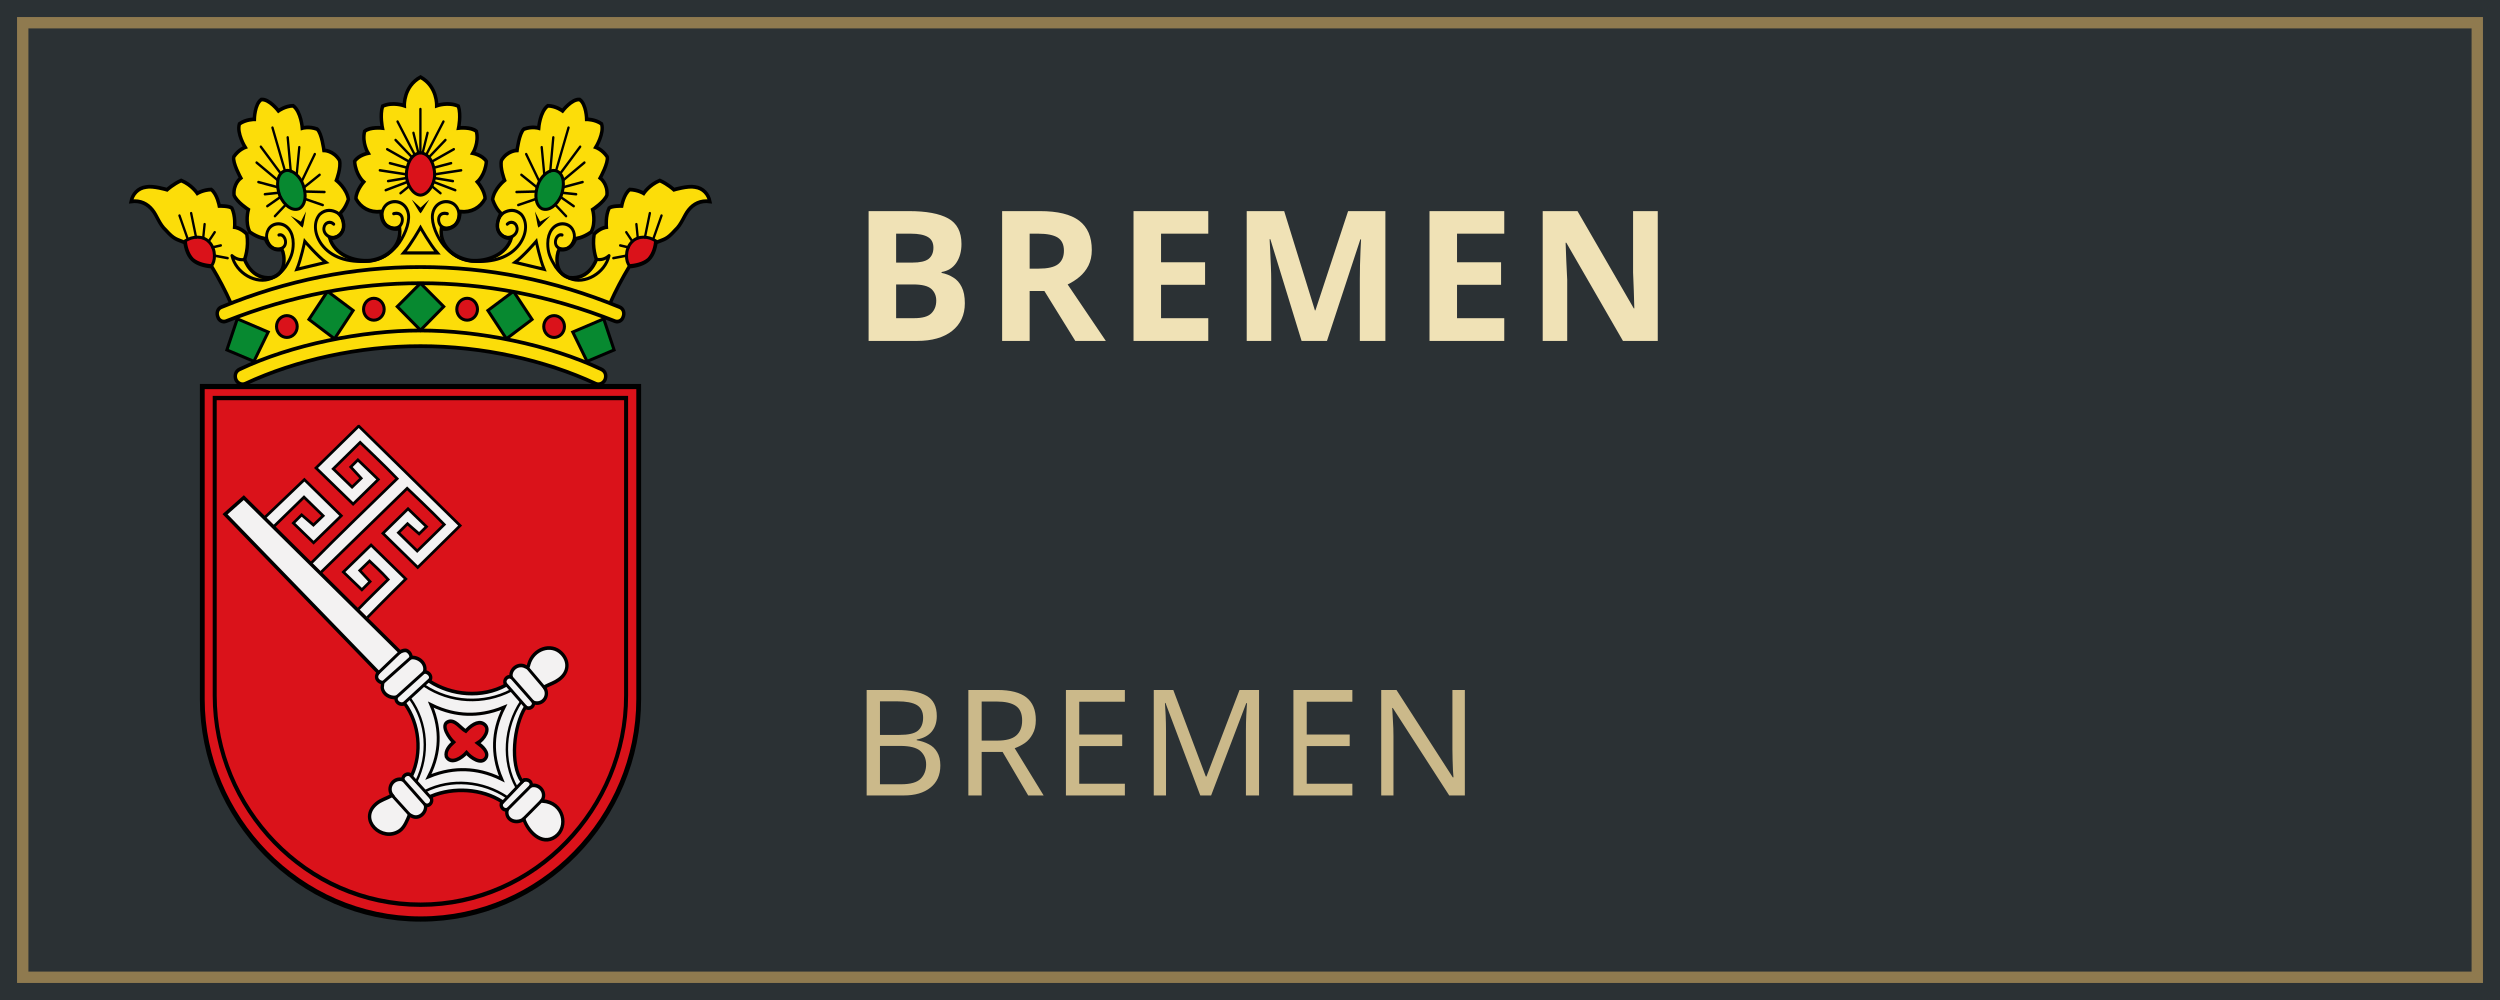
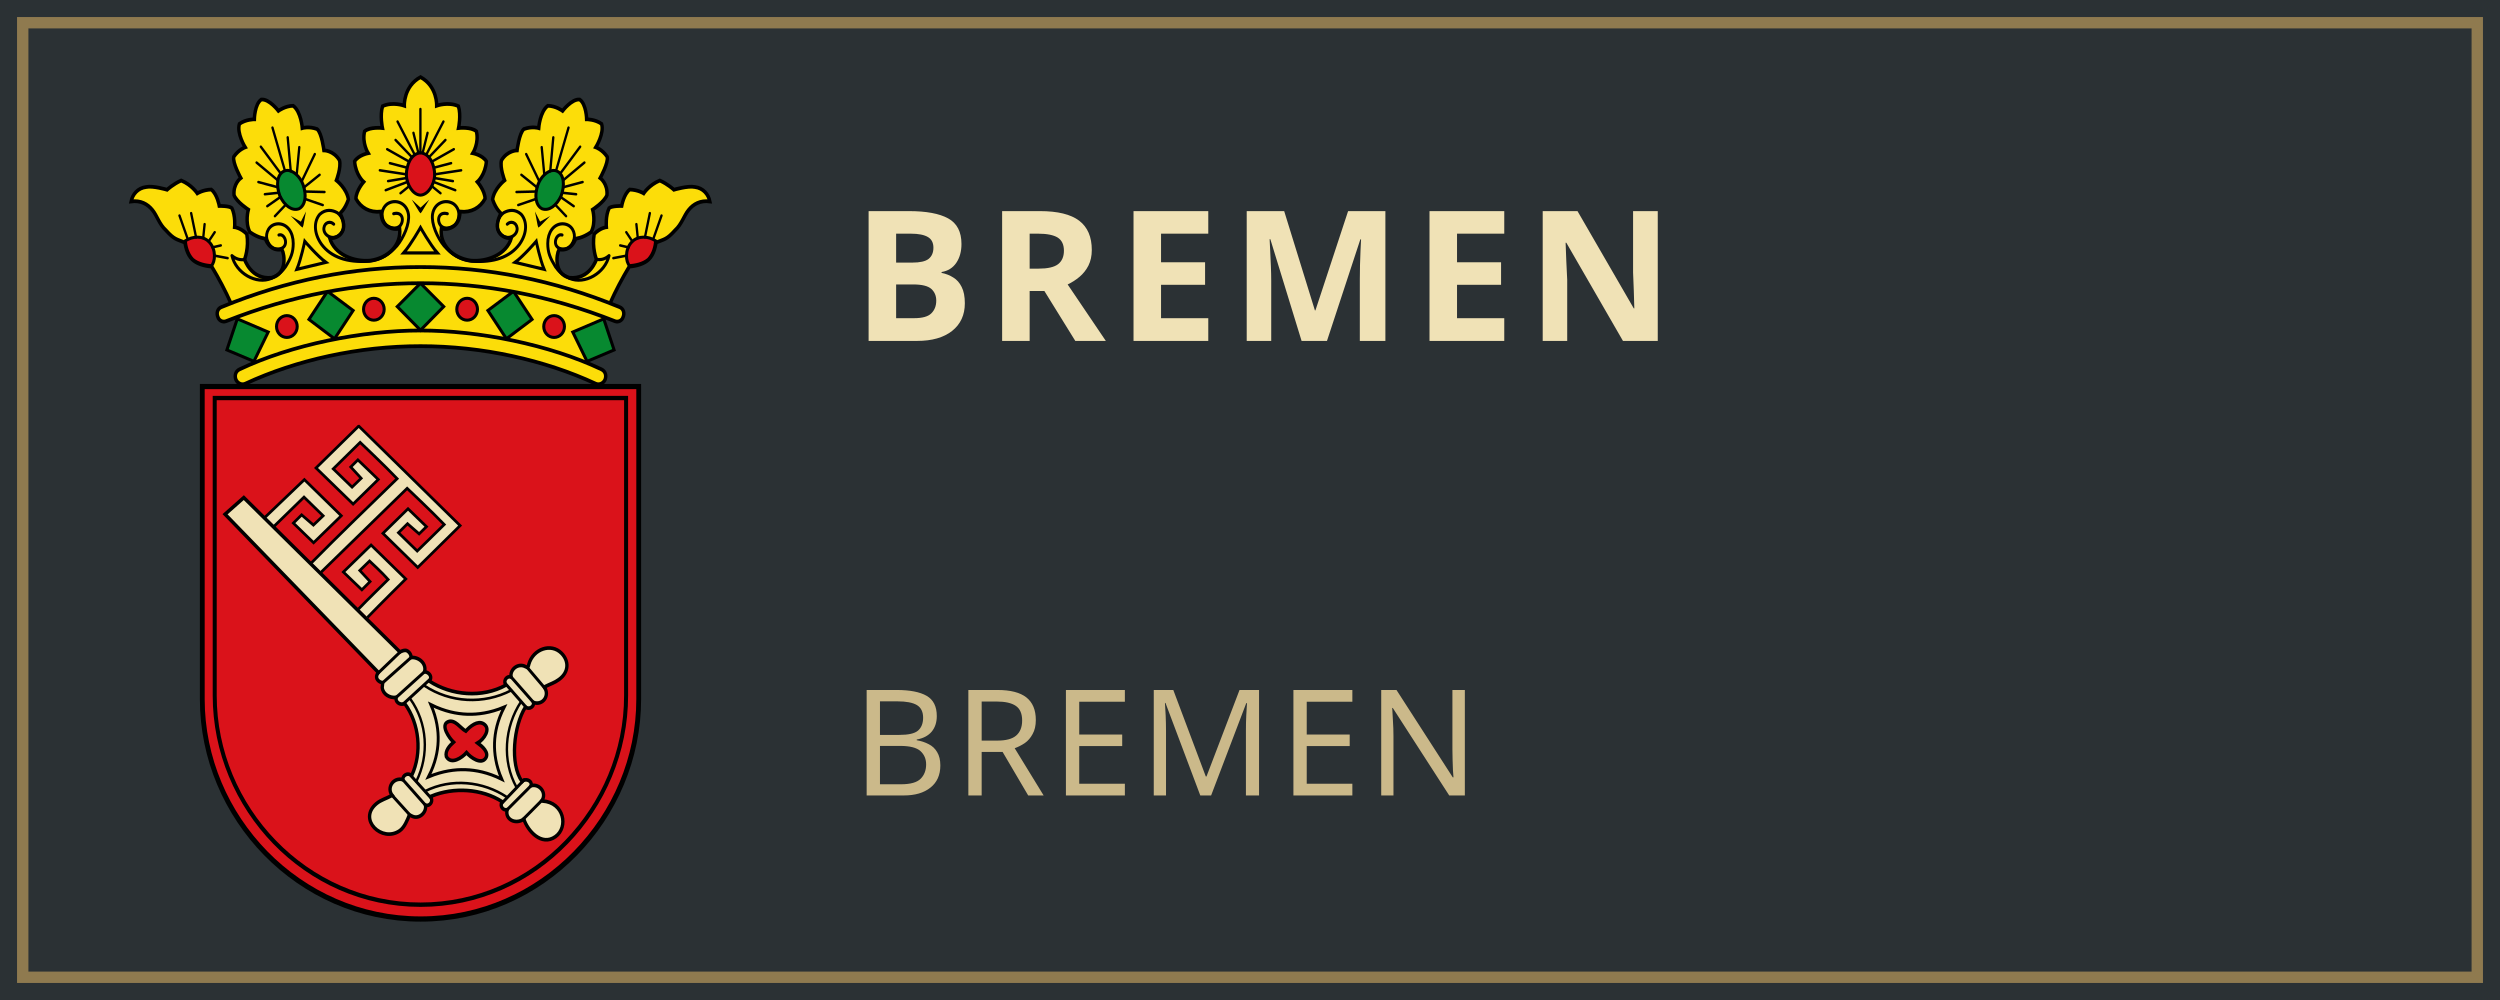
<svg xmlns="http://www.w3.org/2000/svg" width="220" height="88" viewBox="0 0 220 88">
  <defs>
    <symbol id="shield-base" viewBox="0 0 150 600">
      <g id="layer2" style="display:inline" transform="translate(-175.0003,-85.38966)">
        <g id="g3" transform="matrix(0.6165695,0,0,0.6710568,176.6734,87.09863)">
          <g id="Wappenkrone">
            <path style="fill:#fcdd09;fill-opacity:1;stroke:#000000;stroke-width:2.766;stroke-miterlimit:2.414" connector-curvature="0" d="m 243.027,19.97 c 0,0 9.322,-3.076 17.354,0.347 2.274,6.633 0.13,16.043 0.13,16.043 0,0 9.914,-1.025 14.217,2.383 2.299,8.525 -2.822,16.071 -2.822,16.071 0,0 7.664,1.344 10.819,5.982 -0.869,10.093 -7.22,15.074 -7.22,15.074 0,0 5.989,6.291 6.177,12.312 C 277.791,94.794 270.777,98.594 261.584,97.685 c 0,2.919 -0.376,6.382 -3.375,9.487 -2.812,2.549 -6.937,4.009 -11.439,2.912 -1.502,12.044 9.187,21.712 23.443,23.534 13.132,1.094 28.513,-4.375 32.453,-16.601 -4.504,0.731 -9.195,-1.822 -10.692,-5.836 -1.877,-5.839 2.436,-12.222 2.436,-12.222 0.257,0.205 -3.896,-2.569 -6.743,-10.203 1.244,-7.984 9.583,-14.022 9.583,-14.022 0,0 -3.956,-9.424 -2.46,-14.709 4.767,-7.274 12.427,-7.274 12.427,-7.274 0,0 1.705,-12.721 5.454,-15.64 6.567,-2.188 11.81,-0.706 11.81,-0.706 0,0 0.996,-12.093 7.284,-16.376 6.358,0.052 11.789,3.726 11.789,3.726 0,0 7.351,-8.894 13.65,-8.308 5.328,3.327 5.576,14.493 5.576,14.493 0,0 6.745,-0.034 11.918,3.362 2.34,6.863 -4.6,17.179 -4.6,17.179 0,0 5.189,1.637 9.097,6.957 1.162,4.387 -5.607,15.594 -5.607,15.594 0,0 6.194,4.142 5.389,12.6 -2.175,5.082 -11.41,10.563 -11.41,10.563 0,0 2.875,9.391 -1.232,16.519 -7.192,4.633 -12.097,4.697 -12.413,4.819 0,0 -2.836,9.57 -13.18,7.878 -2.252,4.014 -4.125,17.873 8.253,20.789 16.419,1.53 21.571,-13.493 21.571,-13.493 0,0 -3.659,-8.59 -1.769,-18.601 4.832,-4.546 9.704,-5.022 9.704,-5.022 0,0 -0.804,-8.397 2.252,-14.037 2.065,-1.648 9.999,-1.53 9.999,-1.53 0,0 1.711,-8.782 6.451,-12.042 6.628,0.207 11.094,2.794 11.094,2.794 0,0 4.479,-6.257 12.891,-9.409 6.476,2.668 11.271,6.77 11.271,6.77 0,0 11.257,-3.098 16.699,-2.004 6.749,0.733 10.875,5.474 12.002,10.578 -7.504,-0.91 -13.129,1.825 -17.077,6.387 -3.561,4.013 -5.441,10.399 -10.692,14.775 -6.752,6.93 -8.414,6.42 -15.169,8.97 -0.745,3.833 -2.087,9.088 -5.84,12.37 -3.563,3.281 -9.938,4.922 -15.57,5.292 -5.813,8.932 -10.69,17.33 -15.565,27.356 0,0.185 -21.192,49.066 -21.192,48.888 -36.764,-18.057 -88.986,-27.541 -129.947,-27.178 -40.962,-0.363 -93.183,9.121 -129.947,27.178 0,0.178 -21.192,-48.703 -21.192,-48.888 -4.875,-10.026 -9.752,-18.424 -15.565,-27.356 -5.632,-0.37 -12.007,-2.011 -15.57,-5.292 -3.753,-3.282 -5.069,-8.49 -5.814,-12.323 -6.755,-2.55 -8.443,-2.087 -15.195,-9.017 C 21.576,106.988 19.696,100.602 16.135,96.589 12.187,92.027 6.562,89.292 -0.942,90.202 0.185,85.098 4.311,80.357 11.06,79.624 c 5.442,-1.094 16.699,2.004 16.699,2.004 0,0 4.795,-4.103 11.271,-6.77 8.412,3.152 12.891,9.409 12.891,9.409 0,0 4.466,-2.587 11.094,-2.794 4.74,3.26 6.451,12.042 6.451,12.042 0,0 7.934,-0.118 9.999,1.53 3.056,5.64 2.252,14.037 2.252,14.037 0,0 4.872,0.476 9.704,5.022 C 93.313,124.115 89.654,132.705 89.654,132.705 c 0,0 5.152,15.023 21.571,13.493 12.378,-2.916 10.505,-16.775 8.253,-20.789 -10.344,1.693 -13.18,-7.878 -13.18,-7.878 -0.315,-0.122 -5.221,-0.186 -12.413,-4.819 -4.108,-7.127 -1.232,-16.519 -1.232,-16.519 0,0 -9.235,-5.481 -11.41,-10.563 -0.805,-8.458 5.389,-12.6 5.389,-12.6 0,0 -6.769,-11.207 -5.607,-15.594 3.908,-5.32 9.097,-6.957 9.097,-6.957 0,0 -6.939,-10.316 -4.6,-17.179 5.173,-3.396 11.918,-3.362 11.918,-3.362 0,0 0.248,-11.166 5.576,-14.493 6.299,-0.585 13.65,8.308 13.65,8.308 0,0 5.431,-3.674 11.789,-3.726 6.287,4.284 7.284,16.376 7.284,16.376 0,0 5.243,-1.482 11.81,0.706 3.749,2.919 5.454,15.64 5.454,15.64 0,0 7.661,0 12.427,7.274 1.496,5.285 -2.46,14.709 -2.46,14.709 0,0 8.339,6.038 9.583,14.022 -2.848,7.634 -6.925,10.338 -6.743,10.203 0,0 4.313,6.383 2.436,12.222 -1.497,4.014 -6.188,6.567 -10.692,5.836 3.94,12.226 19.321,17.695 32.453,16.601 14.256,-1.822 24.945,-11.49 23.443,-23.534 -4.502,1.097 -8.627,-0.363 -11.439,-2.912 -2.999,-3.105 -3.375,-6.568 -3.375,-9.487 -9.193,0.909 -16.207,-2.891 -20.099,-9.503 0.188,-6.021 6.177,-12.312 6.177,-12.312 0,0 -6.351,-4.981 -7.22,-15.074 3.156,-4.638 10.819,-5.982 10.819,-5.982 0,0 -5.121,-7.546 -2.822,-16.071 4.303,-3.408 14.217,-2.383 14.217,-2.383 0,0 -2.144,-9.41 0.13,-16.043 8.032,-3.423 17.354,-0.347 17.354,-0.347 0,0 -0.685,-14.162 12.917,-20.97 13.602,6.808 12.917,20.97 12.917,20.97 z" stroke-miterlimit="2.414" id="path3986" />
            <path id="Reif" stroke-miterlimit="2.414" d="m 90.202,223.937 c -3.185,1.271 -6.381,-0.551 -7.506,-3.104 -1.125,-2.739 -0.372,-6.021 3.002,-7.48 41.458,-18.059 97.636,-28.459 144.412,-28.459 46.777,0 102.954,10.4 144.412,28.459 3.374,1.459 4.127,4.741 3.002,7.48 -1.125,2.553 -4.321,4.375 -7.506,3.104 -41.074,-17.514 -90.704,-27.551 -139.908,-27.551 -49.204,0 -98.834,10.037 -139.908,27.551 z" connector-curvature="0" style="fill:#fcdd09;fill-opacity:1;stroke:#000000;stroke-width:2.766;stroke-miterlimit:2.414" nodetypes="ccczccczc" />
            <path style="fill:#078930;fill-opacity:1;stroke:#000000;stroke-width:1.5;stroke-miterlimit:2.414;stroke-dasharray:none" d="m 251.938,132.375 c -0.436,0.043 -0.845,0.145 -1.25,0.344 -3.582,1.592 -3.944,7.108 -2.094,12.125 2.195,4.777 6.031,7.724 9.5,6.375 3.241,-1.839 3.703,-6.857 1.969,-11.75 -1.421,-4.076 -5.07,-7.393 -8.125,-7.094 z m 131.156,0 c -2.9,0.188 -6.118,3.309 -7.438,7.094 -1.734,4.893 -1.272,9.911 1.969,11.75 3.469,1.349 7.274,-1.598 9.469,-6.375 1.85,-5.017 1.52,-10.533 -2.062,-12.125 -0.607,-0.298 -1.268,-0.387 -1.938,-0.344 z" transform="matrix(1.621877,0,0,1.490187,-285.4062,-129.7932)" id="Smaragde" connector-curvature="0" />
            <path style="fill:#da121a;fill-opacity:1;stroke:#000000;stroke-width:1.5;stroke-miterlimit:2.414;stroke-dasharray:none" d="m 317.844,123.719 c -4.665,0.364 -6.853,5.884 -6.969,10.781 0.116,4.769 3.229,9.907 6.969,10.031 3.74,-0.124 6.884,-5.262 7,-10.031 -0.115,-4.897 -2.335,-10.417 -7,-10.781 z m -109.75,41.5 c -2.082,-0.015 -4.238,0.649 -6.031,1.812 0.231,2.569 1.05,6.369 3.594,9.062 2.66,2.323 6.59,2.945 9.25,3.188 1.849,-1.711 2.544,-7.956 -1.156,-11.75 -1.561,-1.59 -3.574,-2.298 -5.656,-2.312 z m 219.531,0 c -2.082,0.015 -4.126,0.722 -5.688,2.312 -3.7,3.794 -3.005,10.039 -1.156,11.75 2.66,-0.243 6.621,-0.864 9.281,-3.188 2.544,-2.694 3.332,-6.493 3.562,-9.062 -1.793,-1.163 -3.918,-1.827 -6,-1.812 z" transform="matrix(1.621877,0,0,1.490187,-285.4062,-129.7932)" id="Rubine" connector-curvature="0" />
            <path style="color:#000000;font-style:normal;font-variant:normal;font-weight:normal;font-stretch:normal;font-size:medium;line-height:normal;font-family:Sans;-inkscape-font-specification:Sans;text-indent:0;text-align:start;text-decoration:none;text-decoration-line:none;letter-spacing:normal;word-spacing:normal;text-transform:none;writing-mode:lr-tb;direction:ltr;baseline-shift:baseline;text-anchor:start;display:inline;overflow:visible;visibility:visible;fill:#000000;fill-opacity:1;stroke:none;stroke-width:2.766;marker:none;enable-background:accumulate" d="m 317.219,152.719 0.656,0.781 0.625,-0.781 3.672,-6 -4.297,3.969 -4.344,-3.969 z m -58.312,7.094 0.906,0.719 0.406,-1.156 1.266,-6.797 -2.516,5.016 -5,-2.844 z m 117.812,-2.219 -2.516,-5.016 1.297,6.797 0.375,1.156 0.938,-0.719 4.922,-5.062 z" transform="matrix(1.621877,0,0,1.490187,-285.4062,-129.7932)" id="path4010" connector-curvature="0" nodetypes="ccccccccccccccccccccc" />
            <path style="fill:none;stroke:#000000;stroke-width:2.332;stroke-miterlimit:2.414;stroke-dasharray:none" d="m 131.366,140.033 23.25,-5.125 c -6.95,-4.697 -16.92,-15.468 -16.92,-15.468 0,0 -2.969,13.229 -6.33,20.593 z" id="path1377" connector-curvature="0" />
            <path style="fill:#078930;fill-opacity:1;stroke:#000000;stroke-width:1.5;stroke-miterlimit:2.414;stroke-dasharray:none" d="m 317.844,187.906 -11.438,11.5 11.438,11.625 11.438,-11.625 z m -45.781,3.975 -9.125,13.844 12.594,9.531 9.156,-13.938 z m 91.562,0 -12.594,9.438 9.125,13.938 12.625,-9.531 z m -135.969,13.556 -5.125,15.312 13.312,5.625 7.031,-14.438 z m 180.406,0 -15.25,6.5 7.031,14.438 13.312,-5.625 z" transform="matrix(1.621877,0,0,1.490187,-285.4062,-129.7932)" id="Smaragde__x28_Kronreif_x29_" connector-curvature="0" nodetypes="ccccccccccccccccccccccccc" />
            <path style="fill:#da121a;fill-opacity:1;stroke:#000000;stroke-width:1.5;stroke-miterlimit:2.414;stroke-dasharray:none" d="m 294.875,195.312 c -2.81,0 -5.062,2.433 -5.062,5.406 0,2.973 2.253,5.375 5.062,5.375 2.81,0 5.094,-2.402 5.094,-5.375 0,-2.973 -2.283,-5.406 -5.094,-5.406 z m 45.938,0 c -2.81,0 -5.094,2.433 -5.094,5.406 0,2.973 2.283,5.375 5.094,5.375 2.81,0 5.094,-2.402 5.094,-5.375 0,-2.973 -2.284,-5.406 -5.094,-5.406 z m -88.75,8.531 c -2.81,0 -5.094,2.401 -5.094,5.375 0,2.974 2.283,5.375 5.094,5.375 2.811,0 5.094,-2.401 5.094,-5.375 0,-2.974 -2.283,-5.375 -5.094,-5.375 z m 131.562,0 c -2.811,0 -5.094,2.401 -5.094,5.375 0,2.974 2.283,5.375 5.094,5.375 2.81,0 5.094,-2.401 5.094,-5.375 0,-2.974 -2.284,-5.375 -5.094,-5.375 z" transform="matrix(1.621877,0,0,1.490187,-285.4062,-129.7932)" id="Rubine__x28_Kronreif_x29_" connector-curvature="0" />
            <path nodetypes="ccczccczc" style="fill:#fcdd09;fill-opacity:1;stroke:#000000;stroke-width:2.766;stroke-miterlimit:2.414" connector-curvature="0" d="m 389.059,167.716 c 3.189,1.094 4.129,4.561 2.818,7.296 -0.749,2.373 -3.566,4.014 -6.381,3.098 -52.707,-19.145 -104.301,-27.908 -155.386,-27.908 -51.085,0 -102.679,8.763 -155.386,27.908 -2.815,0.916 -5.632,-0.725 -6.381,-3.098 -1.311,-2.735 -0.371,-6.202 2.818,-7.296 C 123.866,147.833 176.218,138.35 230.11,138.35 c 53.892,0 106.244,9.483 158.949,29.366 z" stroke-miterlimit="2.414" id="path3988" />
            <path style="fill:none;stroke:#000000;stroke-width:2.332;stroke-miterlimit:2.414;stroke-dasharray:none" d="m 328.854,140.033 -23.25,-5.125 c 6.95,-4.697 16.92,-15.468 16.92,-15.468 0,0 2.969,13.229 6.33,20.593 z" id="path3994" connector-curvature="0" />
            <path style="fill:none;stroke:#000000;stroke-width:2.332;stroke-miterlimit:2.414;stroke-dasharray:none" d="m 243.568,127.975 c -5.819,-6.155 -13.458,-18.608 -13.458,-18.608 0,0 -7.639,12.453 -13.458,18.608 z" id="path3996" connector-curvature="0" />
            <path id="path4002" style="fill:none;stroke:#000000;stroke-width:2.332;stroke-linecap:round;stroke-linejoin:round;stroke-miterlimit:2.414;stroke-dasharray:none" d="m 343.164,114.837 c -4.505,-1.463 -8.256,7.296 -2.063,9.846 5.25,1.826 9.754,-0.909 11.629,-6.748 1.312,-4.561 -1.689,-11.309 -9.377,-11.309 -6.755,0.184 -11.631,6.017 -11.631,14.414 0,6.563 1.877,10.762 6.19,17.145 2.812,3.467 4.125,4.927 11.067,8.393 12.378,4.919 28.507,-3.835 31.698,-16.601 -3.19,2.554 -6.394,3.283 -9.956,2.735 M 299.384,106.881 c 2.627,-2.55 7.313,-1.456 7.878,2.92 0.563,5.292 -7.316,9.668 -12.946,4.564 -6,-6.021 -1.5,-13.5 2.253,-15.873 3.939,-2.003 9.004,-2.917 13.879,1.093 4.502,4.561 5.441,13.32 -1.311,22.075 -7.692,9.483 -20.449,13.494 -37.89,12.403 -10.13,-0.913 -16.507,-5.473 -22.321,-11.309 -5.25,-5.84 -10.316,-16.051 -9.194,-23.169 1.503,-8.57 10.507,-11.305 16.698,-7.658 5.813,3.83 5.254,11.488 1.31,15.323 -2.999,2.551 -8.253,3.648 -11.25,0.91 -3.571,-3.645 -2.256,-10.762 5.064,-8.937 m -134.498,15.614 c 4.505,-1.463 8.256,7.296 2.063,9.846 -5.25,1.826 -9.754,-0.909 -11.629,-6.748 -1.312,-4.561 1.689,-11.309 9.377,-11.309 6.755,0.184 11.631,6.017 11.631,14.414 0,6.563 -1.877,10.762 -6.19,17.145 -2.812,3.467 -4.125,4.927 -11.067,8.393 -12.378,4.919 -28.507,-3.835 -31.698,-16.601 3.19,2.554 6.702,3.377 10.264,2.829 M 160.836,106.881 c -2.627,-2.55 -7.313,-1.456 -7.878,2.92 -0.563,5.292 7.316,9.668 12.946,4.564 6,-6.021 1.5,-13.5 -2.253,-15.873 -3.939,-2.003 -9.004,-2.917 -13.879,1.093 -4.502,4.561 -5.441,13.32 1.311,22.075 7.692,9.483 20.449,13.494 37.89,12.403 10.13,-0.913 16.507,-5.473 22.321,-11.309 5.25,-5.84 10.316,-16.051 9.194,-23.169 -1.503,-8.57 -10.507,-11.305 -16.698,-7.658 -5.813,3.83 -5.254,11.488 -1.31,15.323 2.999,2.551 8.253,3.648 11.25,0.91 3.571,-3.645 2.256,-10.762 -5.064,-8.937" connector-curvature="0" nodetypes="ccccscccccccccccccccccccccsccccccccccccccccc" />
            <path id="path4004" style="fill:none;stroke:#000000;stroke-width:1.866;stroke-linecap:round;stroke-miterlimit:2.414;stroke-dasharray:none" d="m 422.564,100.573 -6.563,17.145 m -2.755,-18.914 -3.939,17.731 m -6.821,-9.654 1.127,10.215 m -9.206,-4.298 4.878,6.748 m -9.746,2.928 6.75,1.456 m -12.201,7.875 10.51,-1.823 m -80.113,-74.507 10.318,19.702 m -14.161,-4.51 12.565,9.305 m -0.884,2.963 -15.566,0.362 m 15.265,5.185 -13.883,4.383 m 29.592,-0.241 8.629,8.39 m 6.108,-7.317 -10.502,-6.749 m 12.43,-2.017 -11.069,-1.094 m 16.238,-7.85 -15.569,3.829 m 0.114,-5.165 16.881,-12.95 m -19.141,7.871 15.757,-19.513 m -19.243,17.564 9.943,-31.559 m -12.162,7.146 -2.44,24.835 M 326.888,50.403 l 2.063,20.064 m -82.856,13.725 -6.662,-4.983 M 257.902,81.963 240.392,75.834 m 0.929,-5.481 21.267,-2.977 m -23.199,-6.473 17.344,-9.002 m -19.381,5.438 12.678,-12.212 m -1.597,-13.515 -13.521,24.005 m -3.074,-1.072 3.91,-14.636 m 5.068,25.546 13.757,-3.326 m -13.323,10.91 14.771,2.262 M 37.656,100.573 l 6.563,17.145 m 2.755,-18.914 3.939,17.731 m 6.821,-9.654 -1.127,10.215 m 9.206,-4.298 -4.878,6.748 m 9.746,2.928 -6.75,1.456 m 12.201,7.875 -10.51,-1.823 m 80.113,-74.507 -10.318,19.702 m 14.161,-4.51 -12.565,9.305 m 0.884,2.963 15.566,0.362 m -15.265,5.185 13.883,4.383 m -29.592,-0.241 -8.629,8.39 m -6.108,-7.317 10.502,-6.749 m -12.43,-2.017 11.069,-1.094 m -16.238,-7.85 15.569,3.829 M 116.11,74.651 99.229,61.701 m 19.141,7.871 -15.757,-19.513 m 19.243,17.564 -9.943,-31.559 m 12.162,7.146 2.44,24.835 M 133.332,50.403 131.269,70.467 m 98.775,-48.038 v 32.248 m -15.919,29.516 6.662,-4.983 M 202.318,81.963 219.828,75.834 m -0.929,-5.481 -21.267,-2.977 m 23.199,-6.473 -17.344,-9.002 m 19.381,5.438 -12.678,-12.212 m 1.597,-13.515 13.521,24.005 m 3.074,-1.072 -3.91,-14.636 m -5.068,25.546 -13.757,-3.326 m 13.323,10.91 -14.771,2.262" connector-curvature="0" nodetypes="cccccccccccccccccccccccccccccccccccccccccccccccccccccccccccccccccccccccccccccccccccccccccccccccccccccccccccccccccc" />
          </g>
          <g id="g17" transform="translate(-1.288)">
            <path id="Schildrand_1_" d="m 57.163,226.007 v 229.407 c 0,86.636 77.284,161.24 174.377,161.24 97.089,0 174.093,-74.604 174.093,-161.24 V 226.007 Z" connector-curvature="0" style="fill:#da121a;fill-opacity:1;stroke:#000000;stroke-width:3.842" />
            <g id="g20">
              <path id="Schildkörper_1_" d="m 67.087,234.432 v 218.286 c 0,82.439 72.85,153.425 164.37,153.425 91.52,0 164.103,-70.982 164.103,-153.425 V 234.432 Z" connector-curvature="0" style="fill:#da121a;fill-opacity:1;stroke:#000000;stroke-width:3.202" />
              <g id="g4047" transform="matrix(1.017416,0,0,1.017416,-6.189407,0.9526477)">
-                 <path style="fill:#f3f2f2;stroke:#000000;stroke-width:2.075" connector-curvature="0" d="m 184.868,381.645 c 7.529,-7.244 15.604,-14.271 23.279,-21.328 -4.447,-4.678 -14.619,-13.313 -14.619,-13.313 l -7.659,6.825 8.09,8.006 -6.454,5.938 -14.511,-12.832 21.749,-19.447 27.232,24.458 c 0,0 -20.303,18.415 -30.139,27.791 m -43.896,-39.43 c 22.011,-20.482 44.822,-40.649 67.261,-60.68 -9.211,-8.91 -29.051,-26.168 -29.051,-26.168 l -21.106,19.096 14.784,13.154 7.133,-6.355 -8.162,-8.166 5.584,-5.099 15.979,14.126 -19.722,17.711 -29.124,-26.015 33.281,-30 0.403,-0.059 79.43,71.613 -33.286,30.166 -27.305,-24.574 19.684,-17.719 14.491,12.891 -5.767,5.201 -9.127,-7.314 -7.102,6.472 14.721,13.212 c 0,0 14.313,-12.781 21.222,-19.103 -9.345,-8.938 -29.112,-26.088 -29.112,-26.088 l -67.533,60.462 m -43.94,-39.657 30.815,-27.086 28.975,26.039 -21.748,19.441 -15.878,-14.14 6.503,-5.927 9.246,7.338 7.632,-6.689 -15.017,-13.461 -23.372,20.911" id="Schlüsselbart" />
-                 <path style="fill:#f3f2f2;stroke:#000000;stroke-width:2.641" connector-curvature="0" d="m 329.333,520.067 c -0.518,-0.313 -0.295,-0.022 -0.554,-0.224 3.939,-5.44 -1.436,-12.358 -8.397,-10.881 0.808,-3.228 -3.296,-5.073 -6.161,-3.731 l -1.021,0.768 c -9.697,-12.507 -6.534,-40.088 2.598,-53.579 l 0.545,0.191 c 2.816,1.572 6.317,-0.648 5.911,-3.566 7.438,2.327 12.85,-5.279 8.546,-10.875 l -0.11,-0.323 c 5.646,-2.615 7.758,-2.874 11.529,-5.401 7.993,-5.354 7.859,-13.428 1.985,-18.916 -8.2,-7.657 -22.241,-3.122 -25.639,7.851 -0.146,0.46 -0.358,2.12 -1.278,2.339 l -1.39,-0.567 c -5.622,-2.763 -12.219,1.811 -11.296,7.448 -3.221,-0.924 -5.724,2.244 -4.646,4.887 l 0.451,1.093 c -18.47,9.303 -42.47,7.466 -59.925,-2.953 l 0.531,-0.753 c 1.774,-2.926 -1.082,-5.803 -4.318,-5.999 1.764,-5.804 -4.398,-10.829 -10.561,-10.274 0.14,-1.809 -1.031,-3.605 -2.738,-4.646 -2.042,-1.45 -6.006,0.64 -6.006,0.64 L 94.849,301.302 80.135,313.281 200.401,427.302 c -0.698,1.154 -1.018,1.684 -1.018,1.684 -1.354,2.979 1.39,5.381 4.46,5.8 l -0.363,3.51 c 0.53,4.805 6.01,7.653 10.923,7.075 -0.782,3.126 2.633,5.54 5.858,4.691 l 0.874,-0.279 c 11.656,14.783 13.69,35.529 5.503,51.88 l -0.742,-0.383 c -2.83,-1.677 -6.352,0.409 -6.264,3.358 -7.447,-1.848 -12.881,5.814 -8.367,11.362 -4.872,2.429 -8.74,3.215 -12.29,5.931 -15.005,11.474 4.418,28.406 18.257,19.546 3.746,-2.396 6.053,-7.872 7.611,-11.443 l 2.027,0.934 c 5.518,2.653 11.655,-2.702 10.547,-7.879 3.306,0.919 5.797,-2.358 4.61,-5.03 l 0.025,-1.487 c 17.551,-6.673 39.639,-5.425 55.596,3.991 l -0.274,0.45 c -1.683,2.687 0.756,5.981 4.148,5.363 -1.899,7.383 7.075,10.786 13.098,6.731 2.986,8.494 13.899,19.755 24.757,12.69 10.49,-6.825 6.813,-24.764 -10.044,-25.73 z m -44.586,-30.98 c -3.492,5.078 -11.813,-0.271 -15.104,-3.905 -3.528,3.674 -12.14,9.077 -15.863,2.837 -1.059,-4.246 2.563,-7.794 5.673,-10.393 -3.334,-2.896 -10.53,-12.298 -4.289,-14.701 5.34,-2.052 9.782,4.708 13.888,6.756 3.288,-3.401 9.338,-7.974 14.004,-5.263 6.055,3.516 0.319,11.127 -4.656,13.813 3.655,2.473 9.096,6.856 6.347,10.856 z" id="Schlüsselkörper_1_" />
+                 <path style="fill:#F0E2B6;stroke:#000000;stroke-width:2.075" connector-curvature="0" d="m 184.868,381.645 c 7.529,-7.244 15.604,-14.271 23.279,-21.328 -4.447,-4.678 -14.619,-13.313 -14.619,-13.313 l -7.659,6.825 8.09,8.006 -6.454,5.938 -14.511,-12.832 21.749,-19.447 27.232,24.458 c 0,0 -20.303,18.415 -30.139,27.791 m -43.896,-39.43 c 22.011,-20.482 44.822,-40.649 67.261,-60.68 -9.211,-8.91 -29.051,-26.168 -29.051,-26.168 l -21.106,19.096 14.784,13.154 7.133,-6.355 -8.162,-8.166 5.584,-5.099 15.979,14.126 -19.722,17.711 -29.124,-26.015 33.281,-30 0.403,-0.059 79.43,71.613 -33.286,30.166 -27.305,-24.574 19.684,-17.719 14.491,12.891 -5.767,5.201 -9.127,-7.314 -7.102,6.472 14.721,13.212 c 0,0 14.313,-12.781 21.222,-19.103 -9.345,-8.938 -29.112,-26.088 -29.112,-26.088 l -67.533,60.462 m -43.94,-39.657 30.815,-27.086 28.975,26.039 -21.748,19.441 -15.878,-14.14 6.503,-5.927 9.246,7.338 7.632,-6.689 -15.017,-13.461 -23.372,20.911" id="Schlüsselbart" />
+                 <path style="fill:#F0E2B6;stroke:#000000;stroke-width:2.641" connector-curvature="0" d="m 329.333,520.067 c -0.518,-0.313 -0.295,-0.022 -0.554,-0.224 3.939,-5.44 -1.436,-12.358 -8.397,-10.881 0.808,-3.228 -3.296,-5.073 -6.161,-3.731 l -1.021,0.768 c -9.697,-12.507 -6.534,-40.088 2.598,-53.579 l 0.545,0.191 c 2.816,1.572 6.317,-0.648 5.911,-3.566 7.438,2.327 12.85,-5.279 8.546,-10.875 l -0.11,-0.323 c 5.646,-2.615 7.758,-2.874 11.529,-5.401 7.993,-5.354 7.859,-13.428 1.985,-18.916 -8.2,-7.657 -22.241,-3.122 -25.639,7.851 -0.146,0.46 -0.358,2.12 -1.278,2.339 l -1.39,-0.567 c -5.622,-2.763 -12.219,1.811 -11.296,7.448 -3.221,-0.924 -5.724,2.244 -4.646,4.887 l 0.451,1.093 c -18.47,9.303 -42.47,7.466 -59.925,-2.953 l 0.531,-0.753 c 1.774,-2.926 -1.082,-5.803 -4.318,-5.999 1.764,-5.804 -4.398,-10.829 -10.561,-10.274 0.14,-1.809 -1.031,-3.605 -2.738,-4.646 -2.042,-1.45 -6.006,0.64 -6.006,0.64 L 94.849,301.302 80.135,313.281 200.401,427.302 c -0.698,1.154 -1.018,1.684 -1.018,1.684 -1.354,2.979 1.39,5.381 4.46,5.8 l -0.363,3.51 c 0.53,4.805 6.01,7.653 10.923,7.075 -0.782,3.126 2.633,5.54 5.858,4.691 l 0.874,-0.279 c 11.656,14.783 13.69,35.529 5.503,51.88 l -0.742,-0.383 c -2.83,-1.677 -6.352,0.409 -6.264,3.358 -7.447,-1.848 -12.881,5.814 -8.367,11.362 -4.872,2.429 -8.74,3.215 -12.29,5.931 -15.005,11.474 4.418,28.406 18.257,19.546 3.746,-2.396 6.053,-7.872 7.611,-11.443 l 2.027,0.934 c 5.518,2.653 11.655,-2.702 10.547,-7.879 3.306,0.919 5.797,-2.358 4.61,-5.03 l 0.025,-1.487 c 17.551,-6.673 39.639,-5.425 55.596,3.991 l -0.274,0.45 c -1.683,2.687 0.756,5.981 4.148,5.363 -1.899,7.383 7.075,10.786 13.098,6.731 2.986,8.494 13.899,19.755 24.757,12.69 10.49,-6.825 6.813,-24.764 -10.044,-25.73 z m -44.586,-30.98 c -3.492,5.078 -11.813,-0.271 -15.104,-3.905 -3.528,3.674 -12.14,9.077 -15.863,2.837 -1.059,-4.246 2.563,-7.794 5.673,-10.393 -3.334,-2.896 -10.53,-12.298 -4.289,-14.701 5.34,-2.052 9.782,4.708 13.888,6.756 3.288,-3.401 9.338,-7.974 14.004,-5.263 6.055,3.516 0.319,11.127 -4.656,13.813 3.655,2.473 9.096,6.856 6.347,10.856 z" id="Schlüsselkörper_1_" />
                <path style="fill:none;stroke:#000000;stroke-width:1.886;stroke-linecap:round" connector-curvature="0" d="m 312.433,448.462 c -13.067,18.164 -15.075,42.663 -3.536,61.77 m -72.159,-73.24 c 20.068,12.287 46.424,13.581 67.934,3.312 M 230.3,505.823 c 10.152,-18.906 8.687,-42.062 -4.811,-59.377 m 75.895,70.862 c -18.729,-11.566 -43.804,-13.793 -64.136,-4.379" id="Rand" />
                <path style="fill:none;stroke:#000000;stroke-width:2.263;stroke-linecap:round" connector-curvature="0" d="m 297.343,504.397 c -1.416,-0.647 -2.791,-1.229 -4.129,-1.757 -1.337,-0.525 -2.639,-0.998 -3.903,-1.422 -1.271,-0.425 -2.504,-0.801 -3.713,-1.138 -1.212,-0.338 -2.394,-0.633 -3.557,-0.897 -1.162,-0.259 -2.302,-0.487 -3.427,-0.686 -1.125,-0.194 -2.234,-0.36 -3.333,-0.499 -1.1,-0.138 -2.188,-0.249 -3.271,-0.334 -1.085,-0.083 -2.164,-0.141 -3.244,-0.174 -1.082,-0.033 -2.162,-0.042 -3.25,-0.023 -1.088,0.018 -2.182,0.063 -3.287,0.133 -1.106,0.071 -2.226,0.17 -3.36,0.3 -1.138,0.128 -2.291,0.285 -3.47,0.479 -1.18,0.191 -2.381,0.414 -3.612,0.677 -1.231,0.267 -2.491,0.567 -3.787,0.915 -1.296,0.347 -2.628,0.737 -4.001,1.184 -1.373,0.447 -2.786,0.942 -4.248,1.503 0.715,-1.282 1.357,-2.522 1.939,-3.73 0.58,-1.211 1.104,-2.384 1.572,-3.529 0.469,-1.146 0.885,-2.266 1.258,-3.357 0.373,-1.091 0.701,-2.163 0.989,-3.211 0.29,-1.05 0.541,-2.081 0.759,-3.097 0.217,-1.021 0.399,-2.023 0.551,-3.016 0.152,-0.995 0.273,-1.979 0.365,-2.959 0.092,-0.979 0.155,-1.958 0.191,-2.937 0.034,-0.977 0.04,-1.954 0.02,-2.939 -0.022,-0.982 -0.071,-1.972 -0.15,-2.973 -0.079,-1.001 -0.189,-2.015 -0.333,-3.04 -0.144,-1.028 -0.315,-2.073 -0.527,-3.137 -0.211,-1.066 -0.461,-2.153 -0.754,-3.267 -0.291,-1.11 -0.624,-2.251 -1.008,-3.424 -0.386,-1.172 -0.815,-2.376 -1.308,-3.617 -0.494,-1.24 -1.045,-2.518 -1.664,-3.839 1.418,0.646 2.793,1.229 4.132,1.755 1.336,0.524 2.64,0.996 3.907,1.42 1.269,0.428 2.502,0.804 3.713,1.141 1.211,0.339 2.393,0.635 3.555,0.896 1.161,0.262 2.302,0.488 3.426,0.685 1.125,0.195 2.233,0.361 3.332,0.5 1.1,0.139 2.188,0.25 3.27,0.336 1.084,0.083 2.162,0.142 3.242,0.175 1.078,0.033 2.158,0.041 3.246,0.021 1.088,-0.019 2.18,-0.063 3.286,-0.135 1.104,-0.071 2.224,-0.168 3.361,-0.298 1.138,-0.128 2.291,-0.285 3.47,-0.477 1.18,-0.192 2.379,-0.415 3.612,-0.68 1.231,-0.265 2.491,-0.564 3.791,-0.912 1.296,-0.348 2.627,-0.738 3.999,-1.185 1.374,-0.447 2.787,-0.943 4.249,-1.502 -0.714,1.281 -1.356,2.521 -1.938,3.73 -0.58,1.209 -1.104,2.383 -1.572,3.526 -0.471,1.147 -0.887,2.266 -1.258,3.357 -0.373,1.095 -0.701,2.16 -0.99,3.213 -0.289,1.05 -0.541,2.079 -0.758,3.097 -0.219,1.018 -0.4,2.02 -0.552,3.013 -0.151,0.994 -0.274,1.979 -0.364,2.959 -0.094,0.98 -0.158,1.958 -0.191,2.937 -0.034,0.979 -0.04,1.957 -0.02,2.938 0.021,0.985 0.069,1.975 0.148,2.978 0.08,1 0.189,2.012 0.332,3.04 0.143,1.027 0.318,2.072 0.531,3.139 0.214,1.063 0.461,2.15 0.752,3.262 0.293,1.115 0.628,2.255 1.012,3.427 0.383,1.17 0.816,2.376 1.307,3.617 0.493,1.24 1.044,2.518 1.662,3.838 z" id="_x34_" />
                <path style="fill:none;stroke:#000000;stroke-width:2.263;stroke-linecap:round" connector-curvature="0" d="m 226.031,501.829 16.101,16.425 m 55.04,3.611 17.716,-17.107 m -90.27,24.803 -13.355,-13.563 m 8.369,-11.36 17.784,18.449 m 94.009,-84.022 -13.979,-15.127 m -12.846,6.655 17.651,18.451 m -20.728,77.331 18.858,-17.411 m -6.345,24.301 14.894,-13.798 m -114.531,-74.099 22.292,-18.497 m -32.611,7.767 22.054,-18.046 m 90.082,35.661 -16.019,-16.81 m -79.948,14.432 20.271,-17.101 m -40.437,-4.777 17.638,-15.535" id="Kreuzpunkte_1_" />
              </g>
            </g>
          </g>
        </g>
      </g>
    </symbol>
    <clipPath id="shieldClip">
      <path d="M0 0 H48 V29                C48 48 37 60 24 65                C11 60 0 48 0 29 Z" />
    </clipPath>
  </defs>
  <rect x="0" y="0" width="220" height="88" fill="#2B3134" />
  <rect x="2" y="2" width="216" height="84" rx="0" fill="#2B3134" stroke="#8F7A4F" stroke-width="1" />
  <use href="#shield-base" x="-9" y="4" width="48" height="65" fill="#111315" transform="scale(1.65)" />
  <text x="75" y="30" font-family="'D-DIN', 'DIN 1451', sans-serif" font-size="16" font-weight="700" letter-spacing="1" fill="#F0E2B6">
    BREMEN
  </text>
  <text x="75" y="50" font-family="'D-DIN', 'DIN 1451', sans-serif" font-size="16" font-weight="700" letter-spacing="1" fill="#F0E2B6">
    
  </text>
  <text x="75" y="70" font-family="'D-DIN', 'DIN 1451', sans-serif" font-size="13" font-weight="400" letter-spacing="0.5" fill="#CBB98A">
    BREMEN
  </text>
</svg>
